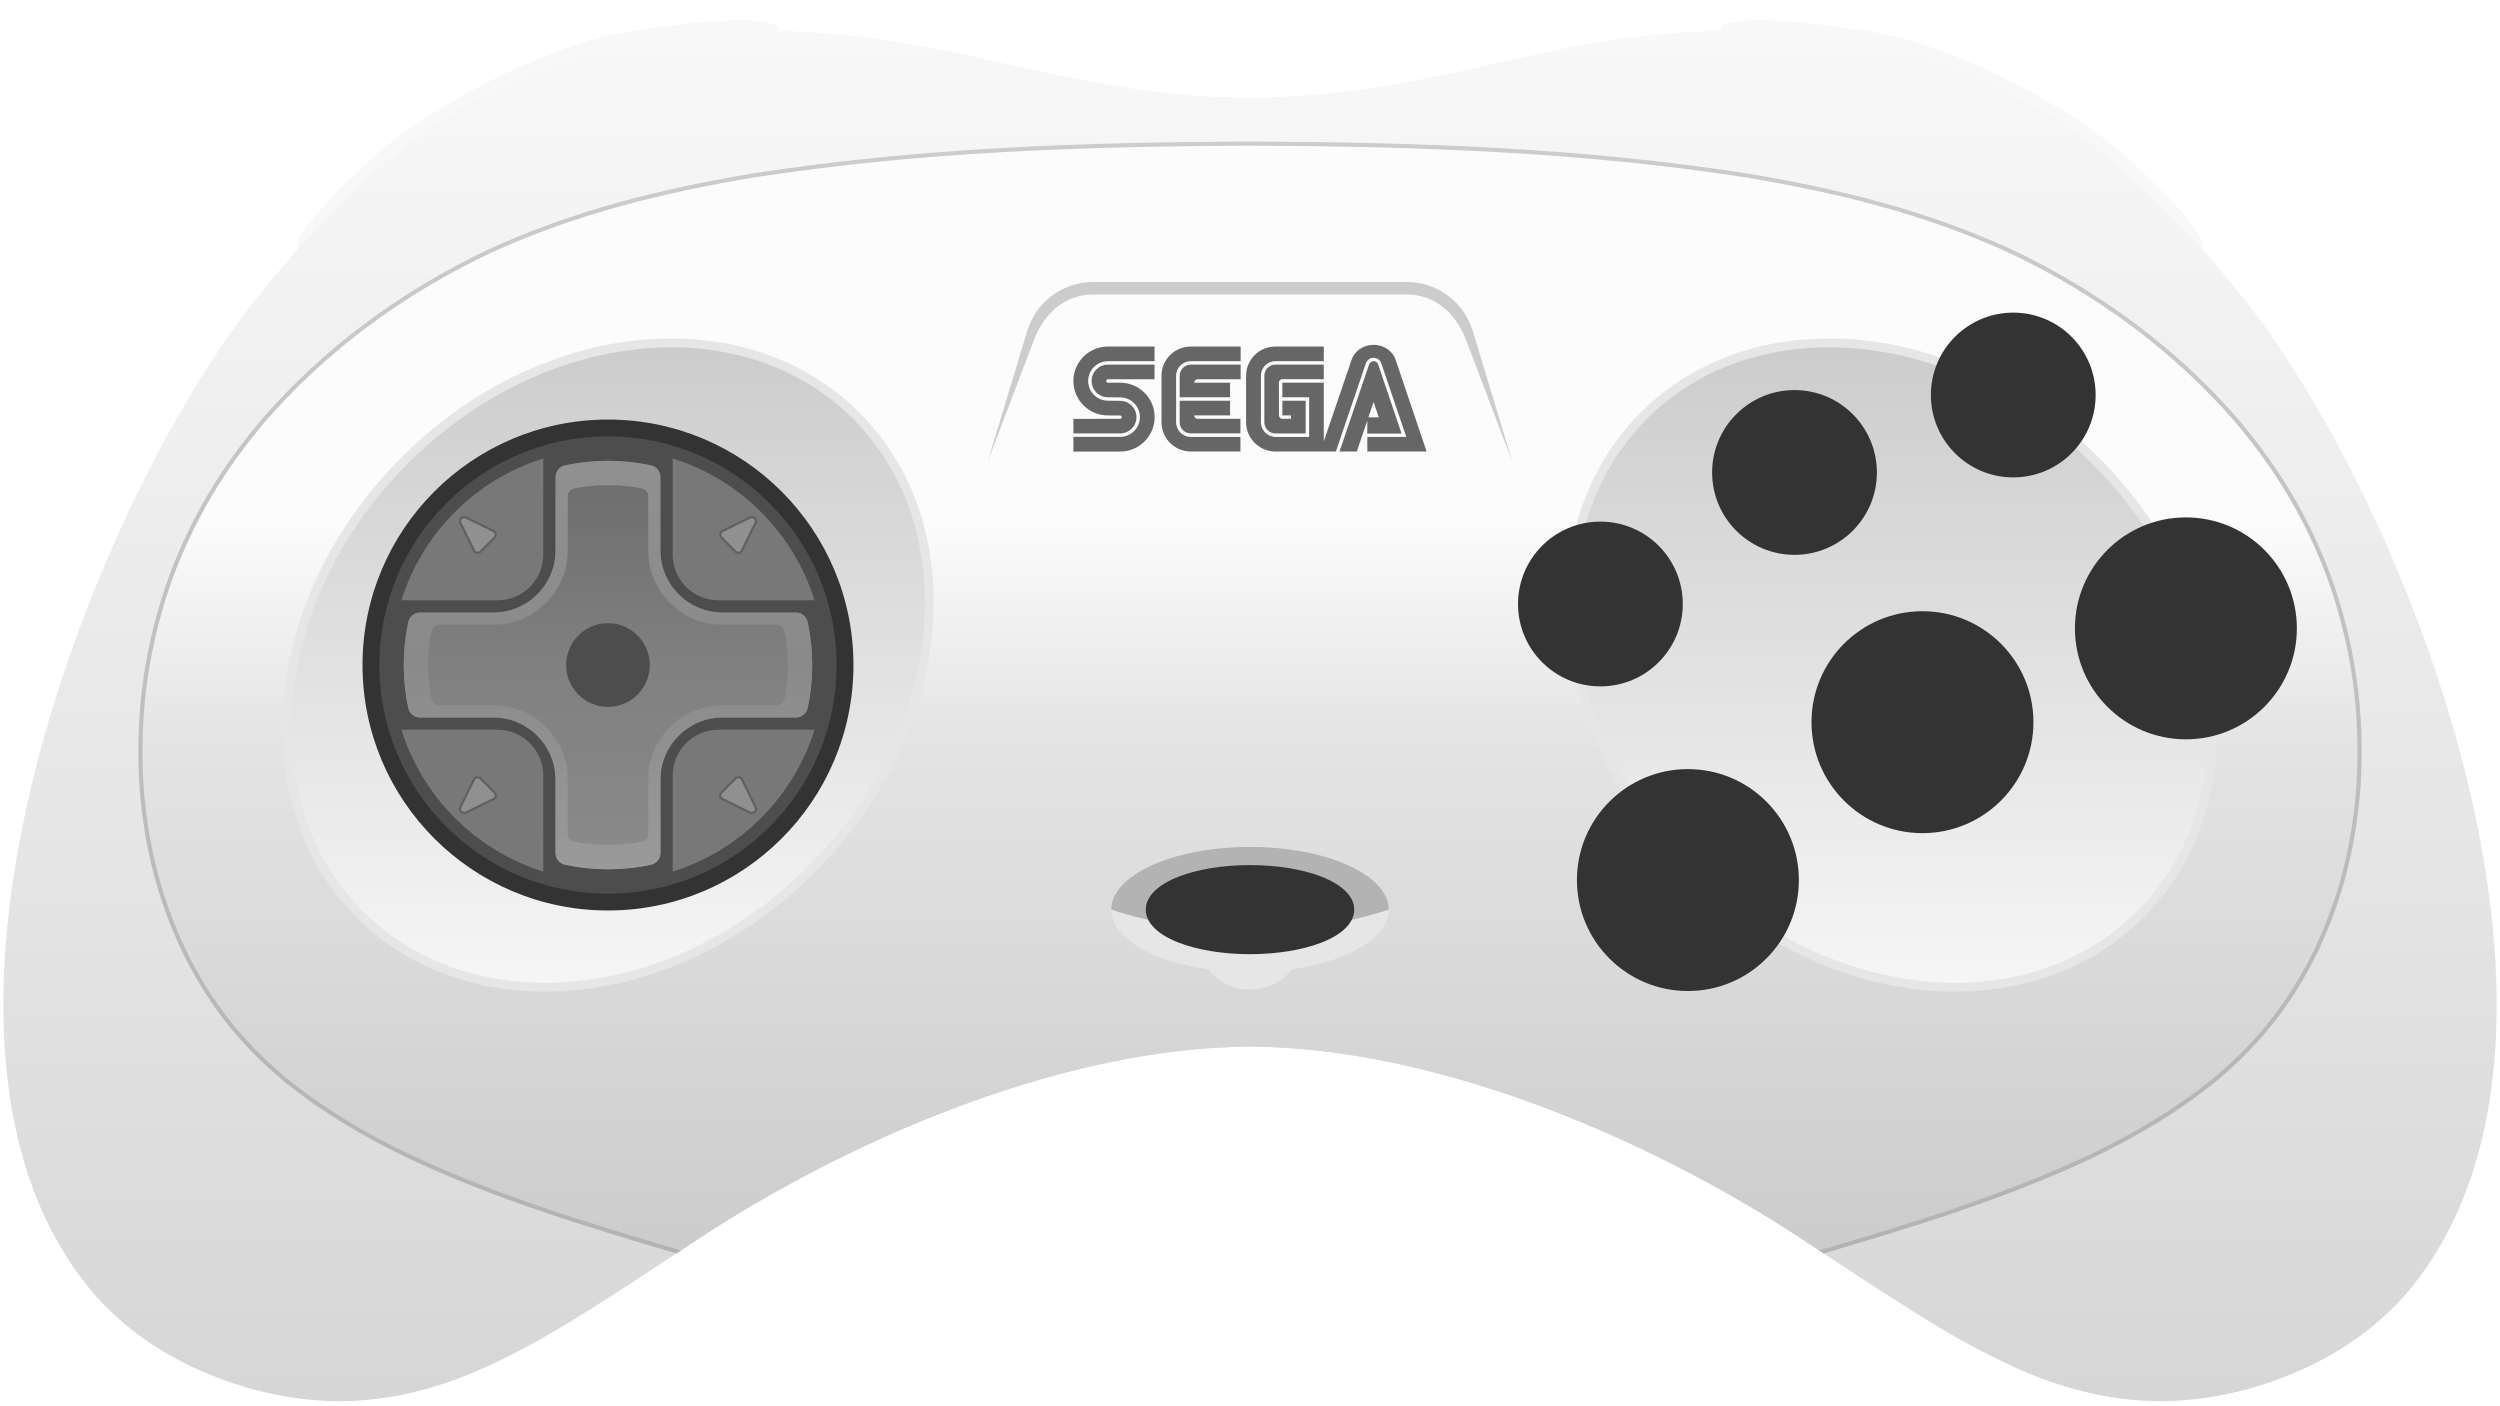
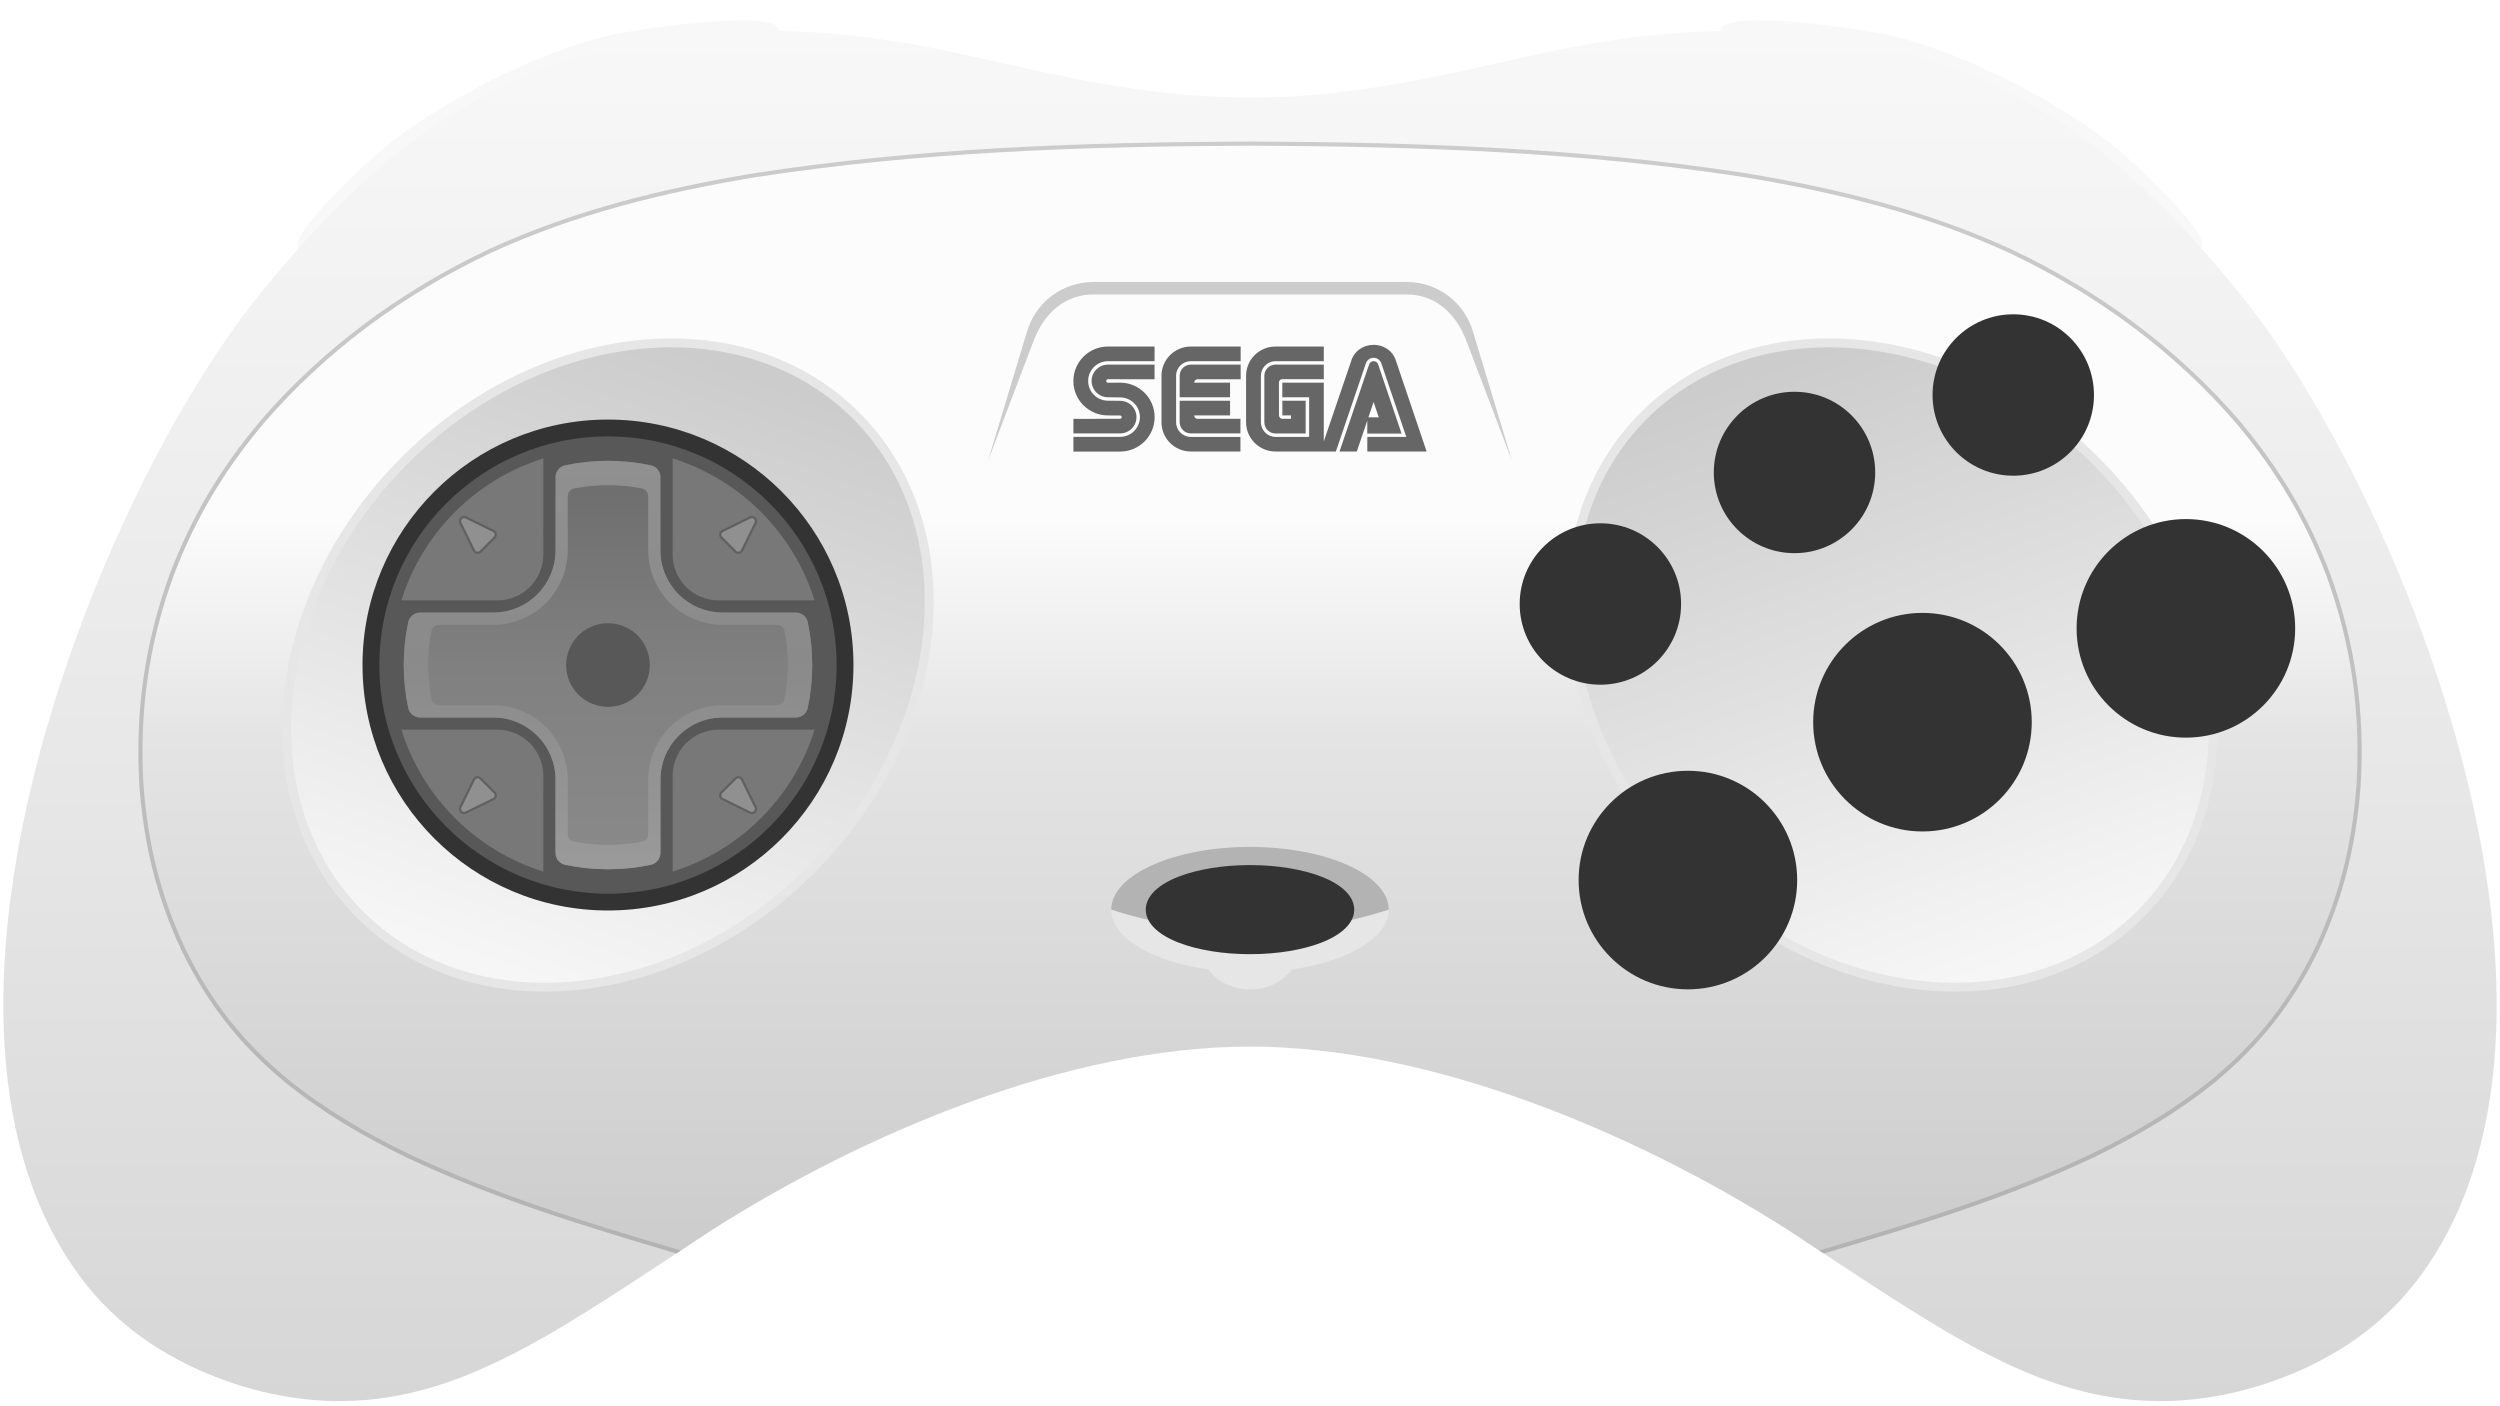
- <svg xmlns="http://www.w3.org/2000/svg" xml:space="preserve" viewBox="0 0 562 316" width="562px" height="316px" version="1.1" style="shape-rendering:geometricPrecision; fill-rule:evenodd; clip-rule:evenodd">
+ <svg xmlns="http://www.w3.org/2000/svg" xmlns:xlink="http://www.w3.org/1999/xlink" xml:space="preserve" viewBox="0 0 562 316" width="562px" height="316px" version="1.1" style="shape-rendering:geometricPrecision; fill-rule:evenodd; clip-rule:evenodd">
  <defs>
    <style type="text/css">
-     .str0 {stroke:#E6E6E6;stroke-width:2}
-     .fil9 {fill:#333333}
-     .fil10 {fill:#4D4D4D}
-     .fil13 {fill:#606060}
-     .fil8 {fill:#666666}
-     .fil12 {fill:#787878}
-     .fil14 {fill:#909090}
-     .fil7 {fill:#B3B3B3}
+     .str0 {stroke:#E6E6E6;stroke-width:2;stroke-miterlimit:22.926}
+     .fil10 {fill:#333333}
+     .fil11 {fill:#585858}
+     .fil14 {fill:#606060}
+     .fil9 {fill:#666666}
+     .fil13 {fill:#787878}
+     .fil15 {fill:#909090}
+     .fil8 {fill:#B3B3B3}
    .fil4 {fill:#CCCCCC}
-     .fil6 {fill:#E6E6E6}
+     .fil7 {fill:#E6E6E6}
    .fil0 {fill:#F8F8F8}
    .fil1 {fill:url(#id0)}
-     .fil3 {fill:url(#id1)}
-     .fil11 {fill:url(#id2)}
-     .fil2 {fill:url(#id3)}
-     .fil15 {fill:url(#id4)}
-     .fil5 {fill:url(#id5)}
+     .fil5 {fill:url(#id1)}
+     .fil6 {fill:url(#id2)}
+     .fil3 {fill:url(#id3)}
+     .fil12 {fill:url(#id4)}
+     .fil2 {fill:url(#id5)}
+     .fil16 {fill:url(#id6)}
  </style>
    <linearGradient id="id0" gradientUnits="userSpaceOnUse" x1="281" y1="314.98" x2="281" y2="6.943">
      <stop offset="0" style="stop-opacity:1; stop-color:#D6D6D6" />
      <stop offset="0.45" style="stop-opacity:1; stop-color:#E7E7E7" />
      <stop offset="1" style="stop-opacity:1; stop-color:#F8F8F8" />
    </linearGradient>
-     <linearGradient id="id1" gradientUnits="userSpaceOnUse" x1="281.001" y1="281.777" x2="281.001" y2="31.816">
+     <linearGradient id="id1" gradientUnits="userSpaceOnUse" x1="111.854" y1="217.505" x2="161.495" y2="81.492">
+       <stop offset="0" style="stop-opacity:1; stop-color:#F6F6F6" />
+       <stop offset="1" style="stop-opacity:1; stop-color:#CCCCCC" />
+     </linearGradient>
+     <linearGradient id="id2" gradientUnits="userSpaceOnUse" xlink:href="#id1" x1="450.146" y1="217.505" x2="400.505" y2="81.492">
+   </linearGradient>
+     <linearGradient id="id3" gradientUnits="userSpaceOnUse" x1="281.001" y1="281.777" x2="281.001" y2="31.816">
      <stop offset="0" style="stop-opacity:1; stop-color:#B3B3B3" />
      <stop offset="1" style="stop-opacity:1; stop-color:#CCCCCC" />
    </linearGradient>
-     <linearGradient id="id2" gradientUnits="userSpaceOnUse" x1="136.675" y1="195.41" x2="136.675" y2="103.586">
+     <linearGradient id="id4" gradientUnits="userSpaceOnUse" x1="136.675" y1="195.41" x2="136.675" y2="103.586">
      <stop offset="0" style="stop-opacity:1; stop-color:#8A8A8A" />
      <stop offset="0.5" style="stop-opacity:1; stop-color:gray" />
      <stop offset="1" style="stop-opacity:1; stop-color:#6C6C6C" />
    </linearGradient>
-     <linearGradient id="id3" gradientUnits="userSpaceOnUse" x1="281" y1="281.464" x2="281" y2="116.208">
+     <linearGradient id="id5" gradientUnits="userSpaceOnUse" x1="281" y1="281.464" x2="281" y2="116.208">
      <stop offset="0" style="stop-opacity:1; stop-color:#CCCCCC" />
      <stop offset="0.7" style="stop-opacity:1; stop-color:#E4E4E4" />
      <stop offset="1" style="stop-opacity:1; stop-color:#FCFCFC" />
    </linearGradient>
-     <linearGradient id="id4" gradientUnits="userSpaceOnUse" x1="136.675" y1="195.41" x2="136.675" y2="103.586">
+     <linearGradient id="id6" gradientUnits="userSpaceOnUse" x1="136.675" y1="195.41" x2="136.675" y2="103.586">
      <stop offset="0" style="stop-opacity:1; stop-color:#9A9A9A" />
      <stop offset="0.5" style="stop-opacity:1; stop-color:#8A8A8A" />
      <stop offset="1" style="stop-opacity:1; stop-color:#909090" />
-     </linearGradient>
-     <linearGradient id="id5" gradientUnits="userSpaceOnUse" x1="136.675" y1="221.916" x2="136.675" y2="77.081">
-       <stop offset="0" style="stop-opacity:1; stop-color:#F6F6F6" />
-       <stop offset="1" style="stop-opacity:1; stop-color:#CCCCCC" />
    </linearGradient>
  </defs>
  <g>
    <g id="shell">
      <path class="fil0" d="M86.471 33.097c12.973,-10.42 33.935,-21.143 50.009,-25.026 5.378,-1.299 38.81,-6.505 38.739,-1.1 -0.147,0.968 -3.377,0.748 -5.137,0.768 -16.307,0.377 -31.066,2.815 -46.467,8.284 -13.016,4.824 -23.518,11.405 -34.332,20.091 -7.795,6.435 -19.517,21.167 -22.108,19.646 -2.646,-2.906 15.798,-19.766 19.296,-22.663zm389.058 0c-12.973,-10.42 -33.935,-21.143 -50.009,-25.026 -5.378,-1.299 -38.81,-6.505 -38.739,-1.1 0.147,0.968 3.377,0.748 5.137,0.768 16.307,0.377 31.066,2.815 46.467,8.284 13.016,4.824 23.518,11.405 34.332,20.091 7.795,6.435 19.517,21.167 22.108,19.646 2.646,-2.906 -15.798,-19.766 -19.296,-22.663z" />
-       <path class="fil1" d="M281 21.951c-5.455,-0.044 -10.665,-0.297 -16.1,-0.768 -6.726,-0.679 -13.183,-1.628 -19.833,-2.837l-9.343 -1.878 -22.145 -4.901c-14.922,-3.05 -28.302,-4.784 -43.568,-4.613 -16.307,0.378 -31.565,2.816 -46.967,8.285 -13.015,4.824 -23.874,11.262 -34.688,19.948 -12.083,9.976 -21.958,20.877 -31.687,33.119 -37.239,47.881 -83.191,166.874 -35.537,222.576 6.315,7.134 13.392,12.215 21.951,16.34 10.072,4.722 20.879,7.5 32.019,7.751 10.34,0.135 19.557,-1.863 29.178,-5.562 6.983,-2.793 13.288,-6.078 19.795,-9.825 5.696,-3.37 11.162,-6.843 16.728,-10.429l19.478 -12.8c34.015,-21.643 79.975,-40.866 120.719,-41.084 40.744,0.218 86.704,19.441 120.719,41.084l19.478 12.8c5.566,3.586 11.032,7.059 16.728,10.429 6.507,3.747 12.812,7.032 19.795,9.825 9.621,3.699 18.838,5.697 29.178,5.562 11.14,-0.251 21.947,-3.029 32.019,-7.751 8.559,-4.125 15.636,-9.206 21.951,-16.34 47.654,-55.702 1.702,-174.695 -35.537,-222.576 -9.729,-12.242 -19.604,-23.143 -31.687,-33.119 -10.814,-8.686 -21.673,-15.124 -34.688,-19.948 -15.402,-5.469 -30.66,-7.907 -46.967,-8.285 -15.266,-0.171 -28.646,1.563 -43.568,4.613l-22.145 4.901 -9.343 1.878c-6.65,1.209 -13.107,2.158 -19.833,2.837 -5.435,0.471 -10.645,0.724 -16.1,0.768z" />
-       <path class="fil2" d="M44.442 116.208c3.974,-7.561 8.73,-14.494 14.519,-21.388 14.145,-16.399 31.691,-29.184 51.236,-38.425 19.172,-8.759 38.499,-13.482 59.226,-16.966 37.282,-5.768 73.905,-6.989 111.577,-7.148 37.674,0.159 74.293,1.381 111.577,7.148 20.727,3.485 40.052,8.207 59.226,16.966 19.513,9.226 37.121,22.041 51.235,38.425 5.784,6.88 10.545,13.823 14.52,21.388 2.171,4.129 4.106,8.444 5.847,13.035 5.639,15.536 7.807,30.894 6.792,47.388 -0.995,13.172 -3.829,24.91 -9.457,36.89 -5.856,11.962 -12.79,20.777 -22.939,29.27 -8.601,6.965 -17.515,12.183 -27.442,17.015 -19.897,9.364 -39.772,15.405 -60.87,21.657l-7.77 -5.106c-34.011,-21.643 -79.979,-40.866 -120.719,-41.084 -40.744,0.218 -86.704,19.441 -120.719,41.084l-7.771 5.107c-21.091,-6.251 -40.979,-12.293 -60.869,-21.658 -9.923,-4.827 -18.847,-10.054 -27.443,-17.015 -10.151,-8.497 -17.079,-17.303 -22.939,-29.27 -5.619,-11.961 -8.473,-23.736 -9.457,-36.89 -1.009,-16.476 1.148,-31.87 6.792,-47.388 1.744,-4.596 3.68,-8.91 5.848,-13.035z" />
+       <path class="fil1" d="M409.488 281.463l11.709 7.694c5.566,3.586 11.032,7.059 16.728,10.429 6.507,3.747 12.812,7.032 19.795,9.825 9.621,3.699 18.838,5.697 29.178,5.562 11.14,-0.251 21.947,-3.029 32.019,-7.751 8.559,-4.125 15.636,-9.206 21.951,-16.34 47.654,-55.702 1.702,-174.695 -35.537,-222.576 -9.729,-12.242 -19.604,-23.143 -31.687,-33.119 -10.814,-8.686 -21.673,-15.124 -34.688,-19.948 -15.402,-5.469 -30.66,-7.907 -46.967,-8.285 -15.266,-0.171 -28.646,1.563 -43.568,4.613l-22.145 4.901 -9.343 1.878c-6.65,1.209 -13.107,2.158 -19.833,2.837 -5.435,0.471 -10.645,0.724 -16.1,0.768 -5.455,-0.044 -10.665,-0.297 -16.1,-0.768 -6.726,-0.679 -13.183,-1.628 -19.833,-2.837l-9.343 -1.878 -22.145 -4.901c-14.922,-3.05 -28.302,-4.784 -43.568,-4.613 -16.307,0.378 -31.565,2.816 -46.967,8.285 -13.015,4.824 -23.874,11.262 -34.688,19.948 -12.083,9.976 -21.958,20.877 -31.687,33.119 -37.239,47.881 -83.191,166.874 -35.537,222.576 6.315,7.134 13.392,12.215 21.951,16.34 10.072,4.722 20.879,7.5 32.019,7.751 10.34,0.135 19.557,-1.863 29.178,-5.562 6.983,-2.793 13.288,-6.078 19.795,-9.825 5.696,-3.37 11.162,-6.843 16.728,-10.429l11.744 -7.717c37.147,-24.409 51.591,-71.167 128.453,-71.167 76.862,0 91.329,46.77 128.488,71.19z" />
+       <path class="fil2" d="M44.442 116.208c3.974,-7.561 8.73,-14.494 14.519,-21.388 14.145,-16.399 31.691,-29.184 51.236,-38.425 19.172,-8.759 38.499,-13.482 59.226,-16.966 37.282,-5.768 73.905,-6.989 111.577,-7.148 37.674,0.159 74.293,1.381 111.577,7.148 20.727,3.485 40.052,8.207 59.226,16.966 19.513,9.226 37.121,22.041 51.235,38.425 5.784,6.88 10.545,13.823 14.52,21.388 2.171,4.129 4.106,8.444 5.847,13.035 5.639,15.536 7.807,30.894 6.792,47.388 -0.995,13.172 -3.829,24.91 -9.457,36.89 -5.856,11.962 -12.79,20.777 -22.939,29.27 -8.601,6.965 -17.515,12.183 -27.442,17.015 -19.897,9.364 -39.772,15.405 -60.87,21.657 -2.59,-1.702 -5.18,-3.404 -7.77,-5.106 -34.011,-21.643 -79.976,-41.084 -120.719,-41.084 -40.743,0 -86.704,19.441 -120.719,41.084 -2.59,1.703 -5.181,3.405 -7.771,5.107 -21.091,-6.251 -40.979,-12.293 -60.869,-21.658 -9.923,-4.827 -18.847,-10.054 -27.443,-17.015 -10.151,-8.497 -17.079,-17.303 -22.939,-29.27 -5.619,-11.961 -8.473,-23.736 -9.457,-36.89 -1.009,-16.476 1.148,-31.87 6.792,-47.388 1.744,-4.596 3.68,-8.91 5.848,-13.035z" />
      <path class="fil3" d="M281 32.746c-18.82,0.079 -37.384,0.425 -55.909,1.471 -18.507,1.044 -36.96,2.789 -55.569,5.667 -10.352,1.74 -20.373,3.793 -30.171,6.498 -9.79,2.703 -19.385,6.063 -28.939,10.426 -9.91,4.686 -19.318,10.29 -28.008,16.807 -8.397,6.299 -16.144,13.459 -23.073,21.489 -4.458,5.309 -8.314,10.656 -11.656,16.278 -3.343,5.624 -6.187,11.543 -8.645,18.025 -2.81,7.726 -4.752,15.422 -5.866,23.236 -1.113,7.809 -1.399,15.74 -0.898,23.939 0.49,6.551 1.447,12.772 2.979,18.828 1.532,6.058 3.64,11.965 6.436,17.914 2.907,5.939 6.081,11.095 9.783,15.82 3.714,4.734 7.983,9.063 13.033,13.29 4.277,3.463 8.639,6.497 13.167,9.267 4.531,2.771 9.23,5.279 14.179,7.686 9.924,4.672 19.853,8.509 29.932,11.958 10.097,3.455 20.332,6.518 30.866,9.64l0.413 0.122 -1.019 0.669c-10.435,-3.093 -20.578,-6.133 -30.559,-9.548 -10.109,-3.459 -20.07,-7.31 -30.034,-12.001 -4.974,-2.419 -9.703,-4.942 -14.263,-7.731 -4.56,-2.789 -8.963,-5.853 -13.279,-9.348 -5.101,-4.269 -9.394,-8.618 -13.147,-13.403 -3.744,-4.777 -6.973,-10.018 -9.911,-16.02 -2.824,-6.01 -4.957,-11.98 -6.502,-18.089 -1.545,-6.109 -2.509,-12.368 -3.002,-18.971 -0.506,-8.26 -0.218,-16.28 0.904,-24.153 1.123,-7.878 3.081,-15.638 5.915,-23.428 2.479,-6.537 5.348,-12.509 8.716,-18.176 3.37,-5.669 7.242,-11.041 11.73,-16.387 6.972,-8.078 14.792,-15.311 23.243,-21.649 8.745,-6.559 18.192,-12.189 28.153,-16.898 9.602,-4.385 19.27,-7.773 29.104,-10.489 9.84,-2.716 19.869,-4.772 30.244,-6.515 18.654,-2.885 37.168,-4.637 55.693,-5.683 18.523,-1.046 37.112,-1.392 55.963,-1.471 18.851,0.079 37.436,0.425 55.959,1.471 18.524,1.046 37.039,2.798 55.693,5.683 10.375,1.743 20.404,3.799 30.243,6.515 9.834,2.716 19.503,6.104 29.105,10.489 9.961,4.709 19.407,10.339 28.152,16.898 8.451,6.338 16.272,13.571 23.243,21.649 4.489,5.346 8.361,10.718 11.73,16.387 3.369,5.667 6.238,11.639 8.717,18.176 2.833,7.79 4.792,15.55 5.914,23.428 1.122,7.873 1.41,15.893 0.905,24.153 -0.494,6.603 -1.458,12.862 -3.003,18.971 -1.545,6.109 -3.677,12.079 -6.502,18.089 -2.938,6.002 -6.167,11.243 -9.911,16.02 -3.753,4.785 -8.045,9.134 -13.146,13.403 -4.317,3.495 -8.719,6.559 -13.28,9.348 -4.56,2.789 -9.289,5.312 -14.263,7.731 -9.964,4.691 -19.925,8.542 -30.033,12.001 -9.982,3.415 -20.125,6.455 -30.56,9.549l-1.02 -0.67 0.415 -0.122c10.533,-3.122 20.768,-6.185 30.866,-9.64 10.079,-3.449 20.007,-7.286 29.931,-11.958 4.949,-2.407 9.648,-4.915 14.179,-7.686 4.529,-2.77 8.891,-5.804 13.167,-9.267 5.05,-4.227 9.32,-8.556 13.033,-13.29 3.703,-4.725 6.876,-9.881 9.784,-15.82 2.795,-5.949 4.903,-11.856 6.436,-17.914 1.532,-6.056 2.489,-12.277 2.978,-18.828 0.501,-8.199 0.215,-16.13 -0.898,-23.939 -1.113,-7.814 -3.056,-15.51 -5.865,-23.236 -2.459,-6.482 -5.302,-12.401 -8.646,-18.025 -3.342,-5.622 -7.198,-10.969 -11.656,-16.278 -6.929,-8.03 -14.675,-15.19 -23.073,-21.489 -8.69,-6.517 -18.098,-12.121 -28.007,-16.807 -9.554,-4.363 -19.15,-7.723 -28.94,-10.426 -9.797,-2.705 -19.819,-4.758 -30.17,-6.498 -18.609,-2.878 -37.063,-4.623 -55.569,-5.667 -18.525,-1.046 -37.091,-1.392 -55.911,-1.471z" />
      <path class="fil4" d="M339.913 103.634l-8.798 -29.13c-2.016,-6.677 -7.988,-11.118 -14.972,-11.118l-70.287 0c-6.984,0 -12.955,4.442 -14.972,11.118l-8.798 29.13 10.304 -27.099c2.307,-6.066 6.967,-10.346 13.466,-10.346l70.287 0c6.499,0 11.159,4.281 13.466,10.346l10.304 27.099z" />
-       <path class="fil5 str0" d="M192.207 93.184c25.498,25.144 21.304,70.739 -9.366,101.841 -30.67,31.102 -76.202,35.931 -101.699,10.787 -25.498,-25.143 -21.304,-70.739 9.366,-101.84 30.67,-31.102 76.202,-35.931 101.699,-10.788zm177.586 0c-25.497,25.144 -21.304,70.739 9.366,101.841 30.67,31.102 76.202,35.931 101.699,10.787 25.497,-25.143 21.304,-70.739 -9.366,-101.84 -30.67,-31.102 -76.202,-35.931 -101.699,-10.788z" />
-       <path class="fil6" d="M312.181 204.484c0,6.312 -9.175,11.654 -21.823,13.452 -1.937,2.7 -5.404,4.501 -9.358,4.501 -3.955,0 -7.421,-1.801 -9.358,-4.501 -12.649,-1.798 -21.823,-7.14 -21.823,-13.452l62.362 0z" />
-       <path class="fil7" d="M281 190.386c17.22,0 31.181,6.312 31.181,14.098 -9.443,3.093 -20.016,4.827 -31.181,4.827 -11.165,0 -21.739,-1.734 -31.181,-4.827 0,-7.786 13.96,-14.098 31.181,-14.098z" />
-       <g>
-         <path class="fil8" d="M241.299 101.526l10.493 -0.011c4.293,0 7.772,-3.468 7.772,-7.742 0,-4.282 -3.479,-7.751 -7.772,-7.751l-2.725 0.016c-0.215,0 -0.389,-0.177 -0.389,-0.394 0,-0.216 0.174,-0.393 0.389,-0.393l10.473 0.003 0.005 -3.286 -10.481 0c-2.026,0 -3.674,1.646 -3.674,3.668 0,2.024 1.648,3.664 3.674,3.664l2.738 0.036c2.46,0 4.45,1.984 4.45,4.431 0,2.449 -1.99,4.437 -4.45,4.437l-10.499 0 -0.004 3.322zm0.004 -4.093l10.499 0c2.033,0 3.677,-1.64 3.677,-3.666 0,-2.025 -1.644,-3.662 -3.677,-3.662l-2.738 -0.03c-2.455,0 -4.447,-1.986 -4.447,-4.439 0,-2.447 1.992,-4.433 4.447,-4.433l10.481 -0.002 -0.005 -3.299 -10.473 0c-4.289,0 -7.772,3.465 -7.772,7.743 0,4.277 3.483,7.744 7.772,7.744l2.71 0.004c0.206,0 0.38,0.168 0.38,0.38 0,0.209 -0.174,0.376 -0.38,0.376l-10.478 0.009 0.004 3.275 0 0zm0 0l0 0 0 0zm26.396 0.792c-1.821,0 -3.312,-1.451 -3.312,-3.303l0 -10.482c0,-1.782 1.491,-3.247 3.312,-3.247l11.2 0.001 0 -3.292 -11.2 0c-3.645,0 -6.597,2.942 -6.597,6.574l0 10.446c0,3.633 2.952,6.579 6.597,6.579l11.153 0.004 -0.002 -3.284 -11.151 0.004 0 0zm0 0l0 0 0 0zm-2.509 -13.749c0,-1.389 1.117,-2.514 2.509,-2.514l11.2 0 0 3.296 -9.65 0c-0.773,0 -0.783,0.767 -0.783,0.767l8.05 0 0 3.281 -11.33 0 0.004 -4.83 0 0zm0 0l0 0 0 0zm2.509 12.951c-1.387,0 -2.513,-1.12 -2.513,-2.505l0 -4.834 11.33 0 0 3.288 -8.051 0c0.011,0.773 0.784,0.777 0.784,0.777l9.603 0 -0.003 3.269 -11.15 0.005zm48.434 0.79l-8.759 0 0 3.286 13.33 0 -6.932 -20.512c-0.608,-2.001 -2.611,-3.473 -4.982,-3.473 -2.374,0 -4.371,1.465 -4.982,3.464l-6.222 18.246 0 -13.203 -9.322 0 0 3.281 6.028 0 0 8.911 -7.545 0c-1.814,0 -3.296,-1.478 -3.296,-3.295l0 -10.446c0,-1.818 1.472,-3.284 3.288,-3.284l10.847 0 0 -3.29 -10.872 0c-3.644,0 -6.596,2.942 -6.596,6.574l0 10.446c0,3.633 2.978,6.579 6.621,6.579l13.562 0.002 6.792 -19.947c0.277,-0.66 0.927,-1.126 1.691,-1.126 0.761,0 1.415,0.466 1.693,1.122l5.656 16.665 0 0zm-31.909 -3.295c0,1.392 1.126,2.524 2.515,2.524l6.775 0 0 -7.362 -5.242 0 0 3.292 1.946 0 0.006 0.773 -1.937 0c-0.423,0 -0.769,-0.35 -0.769,-0.773l-0.017 -7.354c0,0 -0.002,-0.764 0.777,-0.783l9.312 0 -0.004 -3.28 -10.848 0.003c-1.389,0 -2.515,1.125 -2.515,2.514l0 10.446 0.001 0zm0 0l0 0 0 0zm23.144 -0.378l-2.36 6.959 -3.887 0 6.659 -19.59c0.146,-0.419 0.543,-0.72 1.013,-0.72 0.47,0 0.871,0.302 1.013,0.72l5.266 15.556 -7.711 0 0.007 -2.925zm0.249 -0.735l2.329 0 -1.16 -3.447 -1.169 3.447zm8.516 4.408l0 0 0 0z" />
-       </g>
+       <path class="fil5 str0" d="M192.207 93.184c25.498,25.144 21.304,70.739 -9.366,101.841 -30.67,31.102 -76.202,35.931 -101.699,10.787 -25.498,-25.143 -21.304,-70.739 9.366,-101.84 30.67,-31.102 76.202,-35.931 101.699,-10.788z" />
+       <path class="fil6 str0" d="M369.793 93.184c-25.497,25.144 -21.304,70.739 9.366,101.841 30.67,31.102 76.202,35.931 101.699,10.787 25.497,-25.143 21.304,-70.739 -9.366,-101.84 -30.67,-31.102 -76.202,-35.931 -101.699,-10.788z" />
+       <path class="fil7" d="M312.181 204.484c0,6.312 -9.175,11.654 -21.823,13.452 -1.937,2.7 -5.404,4.501 -9.358,4.501 -3.955,0 -7.421,-1.801 -9.358,-4.501 -12.649,-1.798 -21.823,-7.14 -21.823,-13.452l62.362 0z" />
+       <path class="fil8" d="M281 190.386c17.22,0 31.181,6.312 31.181,14.098 -9.443,3.093 -20.016,4.827 -31.181,4.827 -11.165,0 -21.739,-1.734 -31.181,-4.827 0,-7.786 13.96,-14.098 31.181,-14.098z" />
+       <path class="fil9" d="M241.299 101.526l10.493 -0.011c4.293,0 7.772,-3.468 7.772,-7.742 0,-4.282 -3.479,-7.751 -7.772,-7.751l-2.725 0.016c-0.215,0 -0.389,-0.177 -0.389,-0.394 0,-0.216 0.174,-0.393 0.389,-0.393l10.473 0.003 0.005 -3.286 -10.481 0c-2.026,0 -3.674,1.646 -3.674,3.668 0,2.024 1.648,3.664 3.674,3.664l2.738 0.036c2.46,0 4.45,1.984 4.45,4.431 0,2.449 -1.99,4.437 -4.45,4.437l-10.499 0 -0.004 3.322zm0.004 -4.093l10.499 0c2.033,0 3.677,-1.64 3.677,-3.666 0,-2.025 -1.644,-3.662 -3.677,-3.662l-2.738 -0.03c-2.455,0 -4.447,-1.986 -4.447,-4.439 0,-2.447 1.992,-4.433 4.447,-4.433l10.481 -0.002 -0.005 -3.299 -10.473 0c-4.289,0 -7.772,3.465 -7.772,7.743 0,4.277 3.483,7.744 7.772,7.744l2.71 0.004c0.206,0 0.38,0.168 0.38,0.38 0,0.209 -0.174,0.376 -0.38,0.376l-10.478 0.009 0.004 3.275 0 0zm0 0l0 0 0 0zm26.396 0.792c-1.821,0 -3.312,-1.451 -3.312,-3.303l0 -10.482c0,-1.782 1.491,-3.247 3.312,-3.247l11.2 0.001 0 -3.292 -11.2 0c-3.645,0 -6.597,2.942 -6.597,6.574l0 10.446c0,3.633 2.952,6.579 6.597,6.579l11.153 0.004 -0.002 -3.284 -11.151 0.004 0 0zm0 0l0 0 0 0zm-2.509 -13.749c0,-1.389 1.117,-2.514 2.509,-2.514l11.2 0 0 3.296 -9.65 0c-0.773,0 -0.783,0.767 -0.783,0.767l8.05 0 0 3.281 -11.33 0 0.004 -4.83 0 0zm0 0l0 0 0 0zm2.509 12.951c-1.387,0 -2.513,-1.12 -2.513,-2.505l0 -4.834 11.33 0 0 3.288 -8.051 0c0.011,0.773 0.784,0.777 0.784,0.777l9.603 0 -0.003 3.269 -11.15 0.005zm48.434 0.79l-8.759 0 0 3.286 13.33 0 -6.932 -20.512c-0.608,-2.001 -2.611,-3.473 -4.982,-3.473 -2.374,0 -4.371,1.465 -4.982,3.464l-6.222 18.246 0 -13.203 -9.322 0 0 3.281 6.028 0 0 8.911 -7.545 0c-1.814,0 -3.296,-1.478 -3.296,-3.295l0 -10.446c0,-1.818 1.472,-3.284 3.288,-3.284l10.847 0 0 -3.29 -10.872 0c-3.644,0 -6.596,2.942 -6.596,6.574l0 10.446c0,3.633 2.978,6.579 6.621,6.579l13.562 0.002 6.792 -19.947c0.277,-0.66 0.927,-1.126 1.691,-1.126 0.761,0 1.415,0.466 1.693,1.122l5.656 16.665 0 0zm-31.909 -3.295c0,1.392 1.126,2.524 2.515,2.524l6.775 0 0 -7.362 -5.242 0 0 3.292 1.946 0 0.006 0.773 -1.937 0c-0.423,0 -0.769,-0.35 -0.769,-0.773l-0.017 -7.354c0,0 -0.002,-0.764 0.777,-0.783l9.312 0 -0.004 -3.28 -10.848 0.003c-1.389,0 -2.515,1.125 -2.515,2.514l0 10.446 0.001 0zm0 0l0 0 0 0zm23.144 -0.378l-2.36 6.959 -3.887 0 6.659 -19.59c0.146,-0.419 0.543,-0.72 1.013,-0.72 0.47,0 0.871,0.302 1.013,0.72l5.266 15.556 -7.711 0 0.007 -2.925zm0.249 -0.735l2.329 0 -1.16 -3.447 -1.169 3.447zm8.516 4.408l0 0 0 0z" />
    </g>
    <g id="holes">
-       <circle class="fil9" cx="136.674" cy="149.498" r="55.181" />
-       <path class="fil9" d="M281 194.468c6.204,0 11.86,0.985 15.988,2.577 4.599,1.773 7.445,4.393 7.445,7.439 0,3.045 -2.846,5.666 -7.445,7.439 -4.128,1.592 -9.784,2.577 -15.988,2.577 -6.205,0 -11.861,-0.985 -15.989,-2.577 -4.599,-1.773 -7.444,-4.394 -7.444,-7.439 0,-3.046 2.845,-5.666 7.444,-7.439 4.128,-1.592 9.784,-2.577 15.989,-2.577z" />
-       <circle class="fil9" cx="359.768" cy="135.779" r="18.52" />
-       <circle class="fil9" cx="403.405" cy="106.21" r="18.52" />
-       <circle class="fil9" cx="452.582" cy="88.797" r="18.52" />
-       <circle class="fil9" cx="379.44" cy="197.838" r="24.945" />
-       <circle class="fil9" cx="432.169" cy="162.346" r="24.945" />
-       <circle class="fil9" cx="491.389" cy="141.255" r="24.945" />
+       <circle class="fil10" cx="136.674" cy="149.498" r="55.181" />
+       <path class="fil10" d="M281 194.468c6.204,0 11.86,0.985 15.988,2.577 4.599,1.773 7.445,4.393 7.445,7.439 0,3.045 -2.846,5.666 -7.445,7.439 -4.128,1.592 -9.784,2.577 -15.988,2.577 -6.205,0 -11.861,-0.985 -15.989,-2.577 -4.599,-1.773 -7.444,-4.394 -7.444,-7.439 0,-3.046 2.845,-5.666 7.444,-7.439 4.128,-1.592 9.784,-2.577 15.989,-2.577z" />
+       <circle class="fil10" cx="359.768" cy="135.779" r="18.142" />
+       <circle class="fil10" cx="403.405" cy="106.21" r="18.142" />
+       <circle class="fil10" cx="452.582" cy="88.797" r="18.142" />
+       <circle class="fil10" cx="379.44" cy="197.838" r="24.567" />
+       <circle class="fil10" cx="432.169" cy="162.346" r="24.567" />
+       <circle class="fil10" cx="491.389" cy="141.255" r="24.567" />
    </g>
    <g id="dpad">
-       <circle class="fil10" cx="136.674" cy="149.498" r="51.401" />
-       <path class="fil11" d="M136.674 140.095c5.193,0 9.403,4.21 9.403,9.403 0,5.194 -4.21,9.404 -9.403,9.404 -5.194,0 -9.404,-4.21 -9.404,-9.404 0,-5.193 4.21,-9.403 9.404,-9.403zm11.792 -32.812l0 16.446c0,7.72 6.258,13.978 13.978,13.978l16.446 0c1.309,0 2.411,0.891 2.684,2.171 0.662,3.102 1.012,6.32 1.012,9.62 0,3.3 -0.35,6.518 -1.012,9.62 -0.273,1.281 -1.375,2.172 -2.684,2.172l-16.446 0c-7.72,0 -13.978,6.258 -13.978,13.978l0 16.446c0,1.309 -0.891,2.411 -2.171,2.684 -3.102,0.662 -6.321,1.012 -9.62,1.012 -3.3,0 -6.519,-0.35 -9.62,-1.012 -1.281,-0.273 -2.172,-1.375 -2.172,-2.684l0 -16.446c0,-7.72 -6.258,-13.978 -13.978,-13.978l-16.446 0c-1.309,0 -2.411,-0.891 -2.684,-2.172 -0.662,-3.102 -1.012,-6.32 -1.012,-9.62 0,-3.299 0.35,-6.518 1.012,-9.62 0.273,-1.28 1.375,-2.171 2.684,-2.171l16.446 0c7.72,0 13.978,-6.258 13.978,-13.978l0 -16.446c0,-1.309 0.891,-2.411 2.172,-2.685 3.101,-0.662 6.32,-1.011 9.62,-1.011 3.299,0 6.518,0.349 9.62,1.011 1.28,0.274 2.171,1.375 2.171,2.685z" />
-       <path class="fil12" d="M111.817 134.962l-21.586 0c4.746,-15.179 16.727,-27.161 31.907,-31.907l-0.005 21.591c0,5.697 -4.618,10.316 -10.316,10.316zm0 29.073l-21.586 0c4.746,15.18 16.728,27.16 31.907,31.907l-0.005 -21.592c0,-5.697 -4.618,-10.315 -10.316,-10.315zm39.399 10.315l-0.005 21.592c15.18,-4.747 27.161,-16.728 31.907,-31.907l-21.586 0c-5.698,0 -10.316,4.618 -10.316,10.315zm10.316 -39.388l21.586 0c-4.746,-15.18 -16.727,-27.161 -31.907,-31.907l0.005 21.591c0,5.697 4.618,10.316 10.316,10.316z" />
-       <path class="fil13" d="M103.271 181.34l3.046 -6.213c0.171,-0.347 0.476,-0.575 0.858,-0.638 0.38,-0.063 0.745,0.054 1.017,0.326l3.166 3.166c0.272,0.272 0.389,0.636 0.326,1.017 -0.064,0.382 -0.291,0.686 -0.638,0.858l-6.212 3.046c-0.455,0.223 -0.983,0.136 -1.341,-0.222 -0.358,-0.358 -0.445,-0.887 -0.222,-1.34zm63.761 -6.213l3.046 6.213c0.223,0.453 0.136,0.982 -0.222,1.34 -0.358,0.358 -0.886,0.445 -1.34,0.222l-6.212 -3.046c-0.348,-0.171 -0.576,-0.476 -0.639,-0.858 -0.063,-0.38 0.054,-0.745 0.326,-1.017l3.166 -3.166c0.272,-0.272 0.637,-0.389 1.017,-0.326 0.382,0.063 0.688,0.291 0.858,0.638zm-4.728 -55.986l6.212 -3.046c0.453,-0.223 0.983,-0.136 1.34,0.221 0.358,0.358 0.445,0.887 0.222,1.341l-3.046 6.212c-0.171,0.348 -0.476,0.575 -0.858,0.638 -0.38,0.064 -0.745,-0.054 -1.017,-0.326l-3.166 -3.165c-0.272,-0.273 -0.389,-0.637 -0.326,-1.017 0.063,-0.383 0.291,-0.687 0.639,-0.858zm-57.47 -3.046l6.212 3.046c0.347,0.171 0.574,0.475 0.638,0.858 0.063,0.38 -0.054,0.744 -0.326,1.017l-3.166 3.165c-0.272,0.273 -0.637,0.39 -1.017,0.326 -0.383,-0.063 -0.687,-0.29 -0.858,-0.638l-3.046 -6.212c-0.223,-0.454 -0.136,-0.983 0.222,-1.341 0.357,-0.357 0.887,-0.444 1.341,-0.221z" />
-       <path class="fil14" d="M106.772 175.349l-3.047 6.212c-0.127,0.26 -0.078,0.555 0.127,0.759 0.205,0.205 0.499,0.255 0.759,0.127l6.212 -3.046c0.199,-0.098 0.324,-0.266 0.361,-0.485 0.036,-0.221 -0.027,-0.418 -0.186,-0.576l-3.165 -3.166c-0.159,-0.159 -0.355,-0.222 -0.576,-0.185 -0.219,0.036 -0.387,0.162 -0.485,0.36zm62.852 6.212l-3.047 -6.212c-0.097,-0.198 -0.266,-0.324 -0.484,-0.36 -0.222,-0.037 -0.419,0.026 -0.577,0.185l-3.166 3.166c-0.158,0.158 -0.221,0.355 -0.184,0.576 0.035,0.219 0.161,0.387 0.36,0.485l6.212 3.046c0.261,0.128 0.554,0.079 0.759,-0.127 0.205,-0.204 0.254,-0.499 0.127,-0.759zm-0.886 -65.012l-6.212 3.046c-0.199,0.098 -0.325,0.266 -0.36,0.485 -0.037,0.221 0.026,0.417 0.184,0.576l3.166 3.166c0.158,0.158 0.355,0.221 0.577,0.185 0.218,-0.036 0.387,-0.162 0.484,-0.361l3.047 -6.212c0.127,-0.26 0.078,-0.554 -0.127,-0.759 -0.205,-0.204 -0.499,-0.254 -0.759,-0.126zm-57.915 3.046l-6.212 -3.046c-0.26,-0.128 -0.555,-0.078 -0.759,0.126 -0.205,0.205 -0.255,0.499 -0.127,0.759l3.047 6.212c0.098,0.199 0.266,0.325 0.485,0.361 0.221,0.036 0.417,-0.027 0.576,-0.185l3.165 -3.166c0.159,-0.158 0.222,-0.355 0.186,-0.576 -0.037,-0.219 -0.162,-0.387 -0.361,-0.485z" />
-       <path class="fil15" d="M148.466 107.283l0 16.446c0,7.72 6.258,13.978 13.978,13.978l16.446 0c1.309,0 2.411,0.891 2.684,2.171 0.662,3.102 1.012,6.32 1.012,9.62 0,3.3 -0.35,6.518 -1.012,9.62 -0.273,1.281 -1.375,2.172 -2.684,2.172l-16.446 0c-7.72,0 -13.978,6.258 -13.978,13.978l0 16.446c0,1.309 -0.891,2.411 -2.171,2.684 -3.102,0.662 -6.321,1.012 -9.62,1.012 -3.3,0 -6.519,-0.35 -9.62,-1.012 -1.281,-0.273 -2.172,-1.375 -2.172,-2.684l0 -16.446c0,-7.72 -6.258,-13.978 -13.978,-13.978l-16.446 0c-1.309,0 -2.411,-0.891 -2.684,-2.172 -0.662,-3.102 -1.012,-6.32 -1.012,-9.62 0,-3.299 0.35,-6.518 1.012,-9.62 0.273,-1.28 1.375,-2.171 2.684,-2.171l16.446 0c7.72,0 13.978,-6.258 13.978,-13.978l0 -16.446c0,-1.309 0.891,-2.411 2.172,-2.685 3.101,-0.662 6.32,-1.012 9.62,-1.012 3.299,0 6.518,0.35 9.62,1.012 1.28,0.274 2.171,1.375 2.171,2.685zm-2.744 16.446l0 -12.149c0,-0.887 -0.618,-1.633 -1.49,-1.798 -2.448,-0.463 -4.975,-0.706 -7.557,-0.706 -2.584,0 -5.11,0.243 -7.559,0.706 -0.872,0.166 -1.489,0.911 -1.489,1.798l0 12.149c0,4.617 -1.871,8.798 -4.897,11.824 -3.027,3.026 -7.208,4.898 -11.825,4.898l-12.149 0c-0.887,0 -1.633,0.618 -1.797,1.49 -0.463,2.448 -0.707,4.974 -0.707,7.557 0,2.583 0.243,5.11 0.707,7.558 0.165,0.873 0.91,1.49 1.797,1.49l12.149 -0.001c4.617,0 8.798,1.872 11.825,4.898 3.026,3.026 4.897,7.208 4.897,11.825l0 12.149c0,0.887 0.618,1.632 1.49,1.797 2.448,0.463 4.974,0.707 7.558,0.707 2.582,0 5.109,-0.243 7.558,-0.707 0.872,-0.165 1.489,-0.91 1.489,-1.797l0 -12.149c0,-4.617 1.871,-8.799 4.897,-11.825 3.026,-3.026 7.208,-4.898 11.825,-4.898l12.149 0c0.887,0 1.632,-0.617 1.798,-1.489 0.463,-2.448 0.706,-4.975 0.706,-7.558 0,-2.583 -0.243,-5.11 -0.706,-7.558 -0.166,-0.872 -0.911,-1.489 -1.798,-1.489l-12.149 0c-4.617,0 -8.799,-1.872 -11.825,-4.898 -3.026,-3.026 -4.897,-7.207 -4.897,-11.824z" />
+       <circle class="fil11" cx="136.674" cy="149.498" r="51.401" />
+       <path class="fil12" d="M136.674 140.095c5.193,0 9.403,4.21 9.403,9.403 0,5.194 -4.21,9.404 -9.403,9.404 -5.194,0 -9.404,-4.21 -9.404,-9.404 0,-5.193 4.21,-9.403 9.404,-9.403zm11.792 -32.812l0 16.446c0,7.72 6.258,13.978 13.978,13.978l16.446 0c1.309,0 2.411,0.891 2.684,2.171 0.662,3.102 1.012,6.32 1.012,9.62 0,3.3 -0.35,6.518 -1.012,9.62 -0.273,1.281 -1.375,2.172 -2.684,2.172l-16.446 0c-7.72,0 -13.978,6.258 -13.978,13.978l0 16.446c0,1.309 -0.891,2.411 -2.171,2.684 -3.102,0.662 -6.321,1.012 -9.62,1.012 -3.3,0 -6.519,-0.35 -9.62,-1.012 -1.281,-0.273 -2.172,-1.375 -2.172,-2.684l0 -16.446c0,-7.72 -6.258,-13.978 -13.978,-13.978l-16.446 0c-1.309,0 -2.411,-0.891 -2.684,-2.172 -0.662,-3.102 -1.012,-6.32 -1.012,-9.62 0,-3.299 0.35,-6.518 1.012,-9.62 0.273,-1.28 1.375,-2.171 2.684,-2.171l16.446 0c7.72,0 13.978,-6.258 13.978,-13.978l0 -16.446c0,-1.309 0.891,-2.411 2.172,-2.685 3.101,-0.662 6.32,-1.011 9.62,-1.011 3.299,0 6.518,0.349 9.62,1.011 1.28,0.274 2.171,1.375 2.171,2.685z" />
+       <path class="fil13" d="M111.817 134.962l-21.586 0c4.746,-15.179 16.727,-27.161 31.907,-31.907l-0.005 21.591c0,5.697 -4.618,10.316 -10.316,10.316zm0 29.073l-21.586 0c4.746,15.18 16.728,27.16 31.907,31.907l-0.005 -21.592c0,-5.697 -4.618,-10.315 -10.316,-10.315zm39.399 10.315l-0.005 21.592c15.18,-4.747 27.161,-16.728 31.907,-31.907l-21.586 0c-5.698,0 -10.316,4.618 -10.316,10.315zm10.316 -39.388l21.586 0c-4.746,-15.18 -16.727,-27.161 -31.907,-31.907l0.005 21.591c0,5.697 4.618,10.316 10.316,10.316z" />
+       <path class="fil14" d="M103.271 181.34l3.046 -6.213c0.171,-0.347 0.476,-0.575 0.858,-0.638 0.38,-0.063 0.745,0.054 1.017,0.326l3.166 3.166c0.272,0.272 0.389,0.636 0.326,1.017 -0.064,0.382 -0.291,0.686 -0.638,0.858l-6.212 3.046c-0.455,0.223 -0.983,0.136 -1.341,-0.222 -0.358,-0.358 -0.445,-0.887 -0.222,-1.34zm63.761 -6.213l3.046 6.213c0.223,0.453 0.136,0.982 -0.222,1.34 -0.358,0.358 -0.886,0.445 -1.34,0.222l-6.212 -3.046c-0.348,-0.171 -0.576,-0.476 -0.639,-0.858 -0.063,-0.38 0.054,-0.745 0.326,-1.017l3.166 -3.166c0.272,-0.272 0.637,-0.389 1.017,-0.326 0.382,0.063 0.688,0.291 0.858,0.638zm-4.728 -55.986l6.212 -3.046c0.453,-0.223 0.983,-0.136 1.34,0.221 0.358,0.358 0.445,0.887 0.222,1.341l-3.046 6.212c-0.171,0.348 -0.476,0.575 -0.858,0.638 -0.38,0.064 -0.745,-0.054 -1.017,-0.326l-3.166 -3.165c-0.272,-0.273 -0.389,-0.637 -0.326,-1.017 0.063,-0.383 0.291,-0.687 0.639,-0.858zm-57.47 -3.046l6.212 3.046c0.347,0.171 0.574,0.475 0.638,0.858 0.063,0.38 -0.054,0.744 -0.326,1.017l-3.166 3.165c-0.272,0.273 -0.637,0.39 -1.017,0.326 -0.383,-0.063 -0.687,-0.29 -0.858,-0.638l-3.046 -6.212c-0.223,-0.454 -0.136,-0.983 0.222,-1.341 0.357,-0.357 0.887,-0.444 1.341,-0.221z" />
+       <path class="fil15" d="M106.772 175.349l-3.047 6.212c-0.127,0.26 -0.078,0.555 0.127,0.759 0.205,0.205 0.499,0.255 0.759,0.127l6.212 -3.046c0.199,-0.098 0.324,-0.266 0.361,-0.485 0.036,-0.221 -0.027,-0.418 -0.186,-0.576l-3.165 -3.166c-0.159,-0.159 -0.355,-0.222 -0.576,-0.185 -0.219,0.036 -0.387,0.162 -0.485,0.36zm62.852 6.212l-3.047 -6.212c-0.097,-0.198 -0.266,-0.324 -0.484,-0.36 -0.222,-0.037 -0.419,0.026 -0.577,0.185l-3.166 3.166c-0.158,0.158 -0.221,0.355 -0.184,0.576 0.035,0.219 0.161,0.387 0.36,0.485l6.212 3.046c0.261,0.128 0.554,0.079 0.759,-0.127 0.205,-0.204 0.254,-0.499 0.127,-0.759zm-0.886 -65.012l-6.212 3.046c-0.199,0.098 -0.325,0.266 -0.36,0.485 -0.037,0.221 0.026,0.417 0.184,0.576l3.166 3.166c0.158,0.158 0.355,0.221 0.577,0.185 0.218,-0.036 0.387,-0.162 0.484,-0.361l3.047 -6.212c0.127,-0.26 0.078,-0.554 -0.127,-0.759 -0.205,-0.204 -0.499,-0.254 -0.759,-0.126zm-57.915 3.046l-6.212 -3.046c-0.26,-0.128 -0.555,-0.078 -0.759,0.126 -0.205,0.205 -0.255,0.499 -0.127,0.759l3.047 6.212c0.098,0.199 0.266,0.325 0.485,0.361 0.221,0.036 0.417,-0.027 0.576,-0.185l3.165 -3.166c0.159,-0.158 0.222,-0.355 0.186,-0.576 -0.037,-0.219 -0.162,-0.387 -0.361,-0.485z" />
+       <path class="fil16" d="M148.466 107.283l0 16.446c0,7.72 6.258,13.978 13.978,13.978l16.446 0c1.309,0 2.411,0.891 2.684,2.171 0.662,3.102 1.012,6.32 1.012,9.62 0,3.3 -0.35,6.518 -1.012,9.62 -0.273,1.281 -1.375,2.172 -2.684,2.172l-16.446 0c-7.72,0 -13.978,6.258 -13.978,13.978l0 16.446c0,1.309 -0.891,2.411 -2.171,2.684 -3.102,0.662 -6.321,1.012 -9.62,1.012 -3.3,0 -6.519,-0.35 -9.62,-1.012 -1.281,-0.273 -2.172,-1.375 -2.172,-2.684l0 -16.446c0,-7.72 -6.258,-13.978 -13.978,-13.978l-16.446 0c-1.309,0 -2.411,-0.891 -2.684,-2.172 -0.662,-3.102 -1.012,-6.32 -1.012,-9.62 0,-3.299 0.35,-6.518 1.012,-9.62 0.273,-1.28 1.375,-2.171 2.684,-2.171l16.446 0c7.72,0 13.978,-6.258 13.978,-13.978l0 -16.446c0,-1.309 0.891,-2.411 2.172,-2.685 3.101,-0.662 6.32,-1.012 9.62,-1.012 3.299,0 6.518,0.35 9.62,1.012 1.28,0.274 2.171,1.375 2.171,2.685zm-2.744 16.446l0 -12.149c0,-0.887 -0.618,-1.633 -1.49,-1.798 -2.448,-0.463 -4.975,-0.706 -7.557,-0.706 -2.584,0 -5.11,0.243 -7.559,0.706 -0.872,0.166 -1.489,0.911 -1.489,1.798l0 12.149c0,4.617 -1.871,8.798 -4.897,11.824 -3.027,3.026 -7.208,4.898 -11.825,4.898l-12.149 0c-0.887,0 -1.633,0.618 -1.797,1.49 -0.463,2.448 -0.707,4.974 -0.707,7.557 0,2.583 0.243,5.11 0.707,7.558 0.165,0.873 0.91,1.49 1.797,1.49l12.149 -0.001c4.617,0 8.798,1.872 11.825,4.898 3.026,3.026 4.897,7.208 4.897,11.825l0 12.149c0,0.887 0.618,1.632 1.49,1.797 2.448,0.463 4.974,0.707 7.558,0.707 2.582,0 5.109,-0.243 7.558,-0.707 0.872,-0.165 1.489,-0.91 1.489,-1.797l0 -12.149c0,-4.617 1.871,-8.799 4.897,-11.825 3.026,-3.026 7.208,-4.898 11.825,-4.898l12.149 0c0.887,0 1.632,-0.617 1.798,-1.489 0.463,-2.448 0.706,-4.975 0.706,-7.558 0,-2.583 -0.243,-5.11 -0.706,-7.558 -0.166,-0.872 -0.911,-1.489 -1.798,-1.489l-12.149 0c-4.617,0 -8.799,-1.872 -11.825,-4.898 -3.026,-3.026 -4.897,-7.207 -4.897,-11.824z" />
    </g>
  </g>
</svg>
